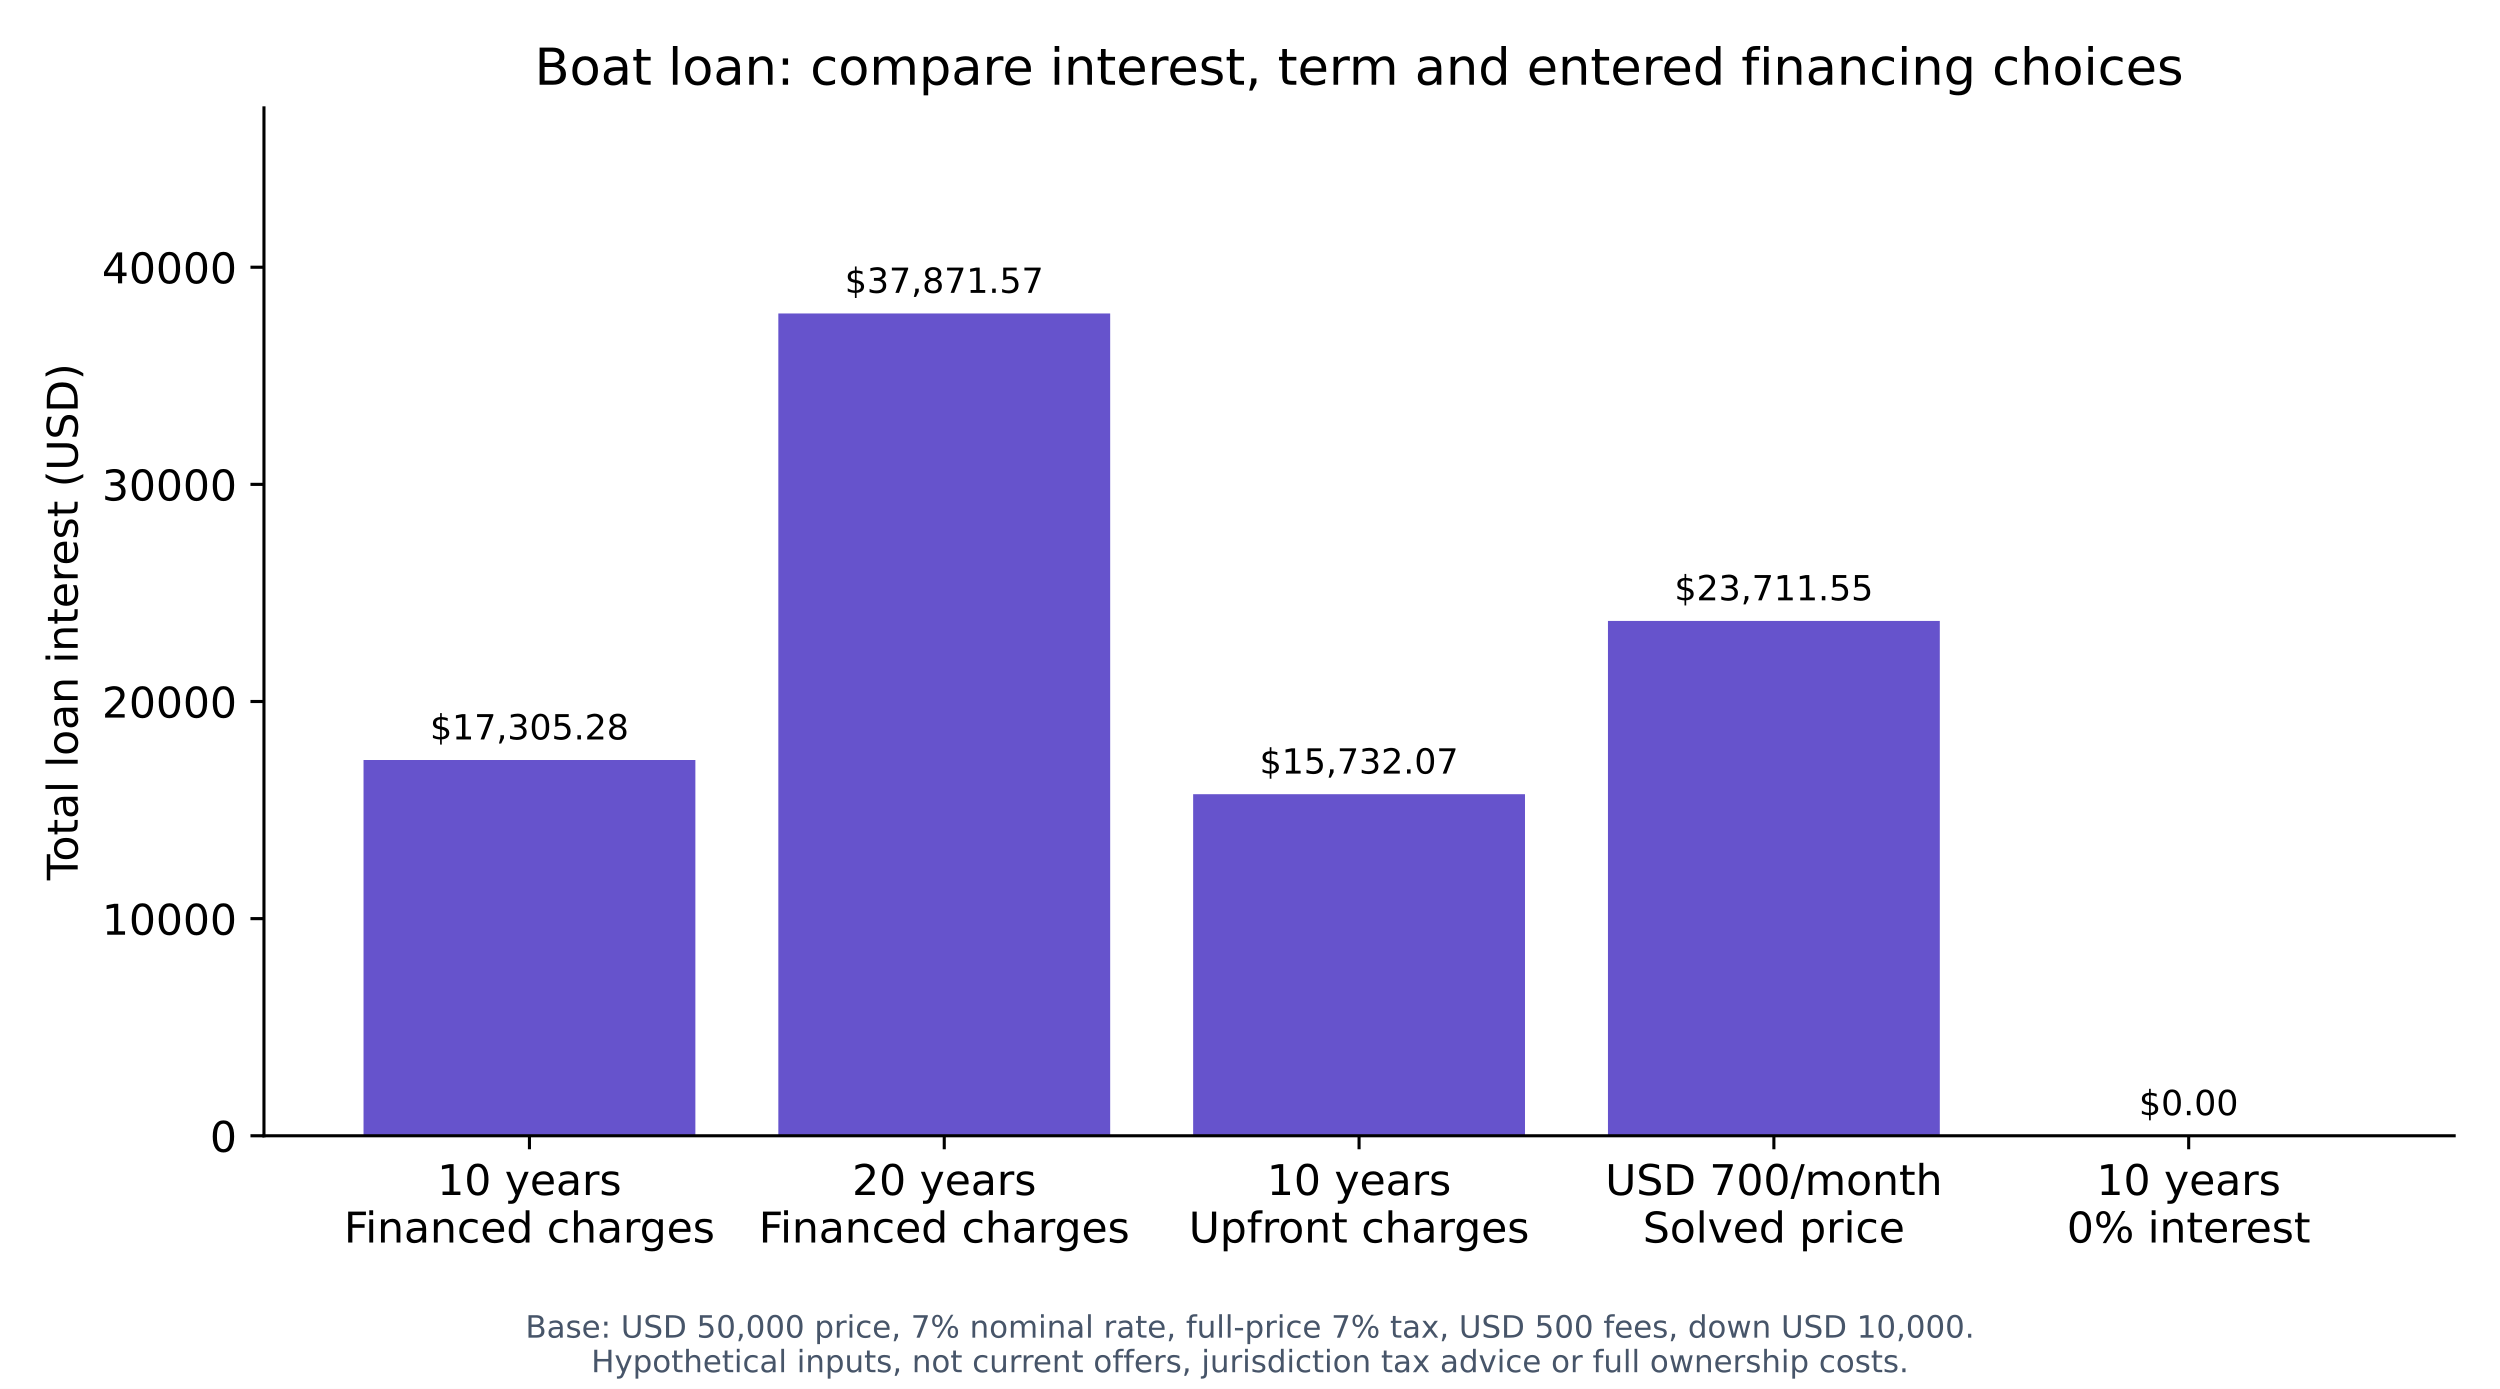
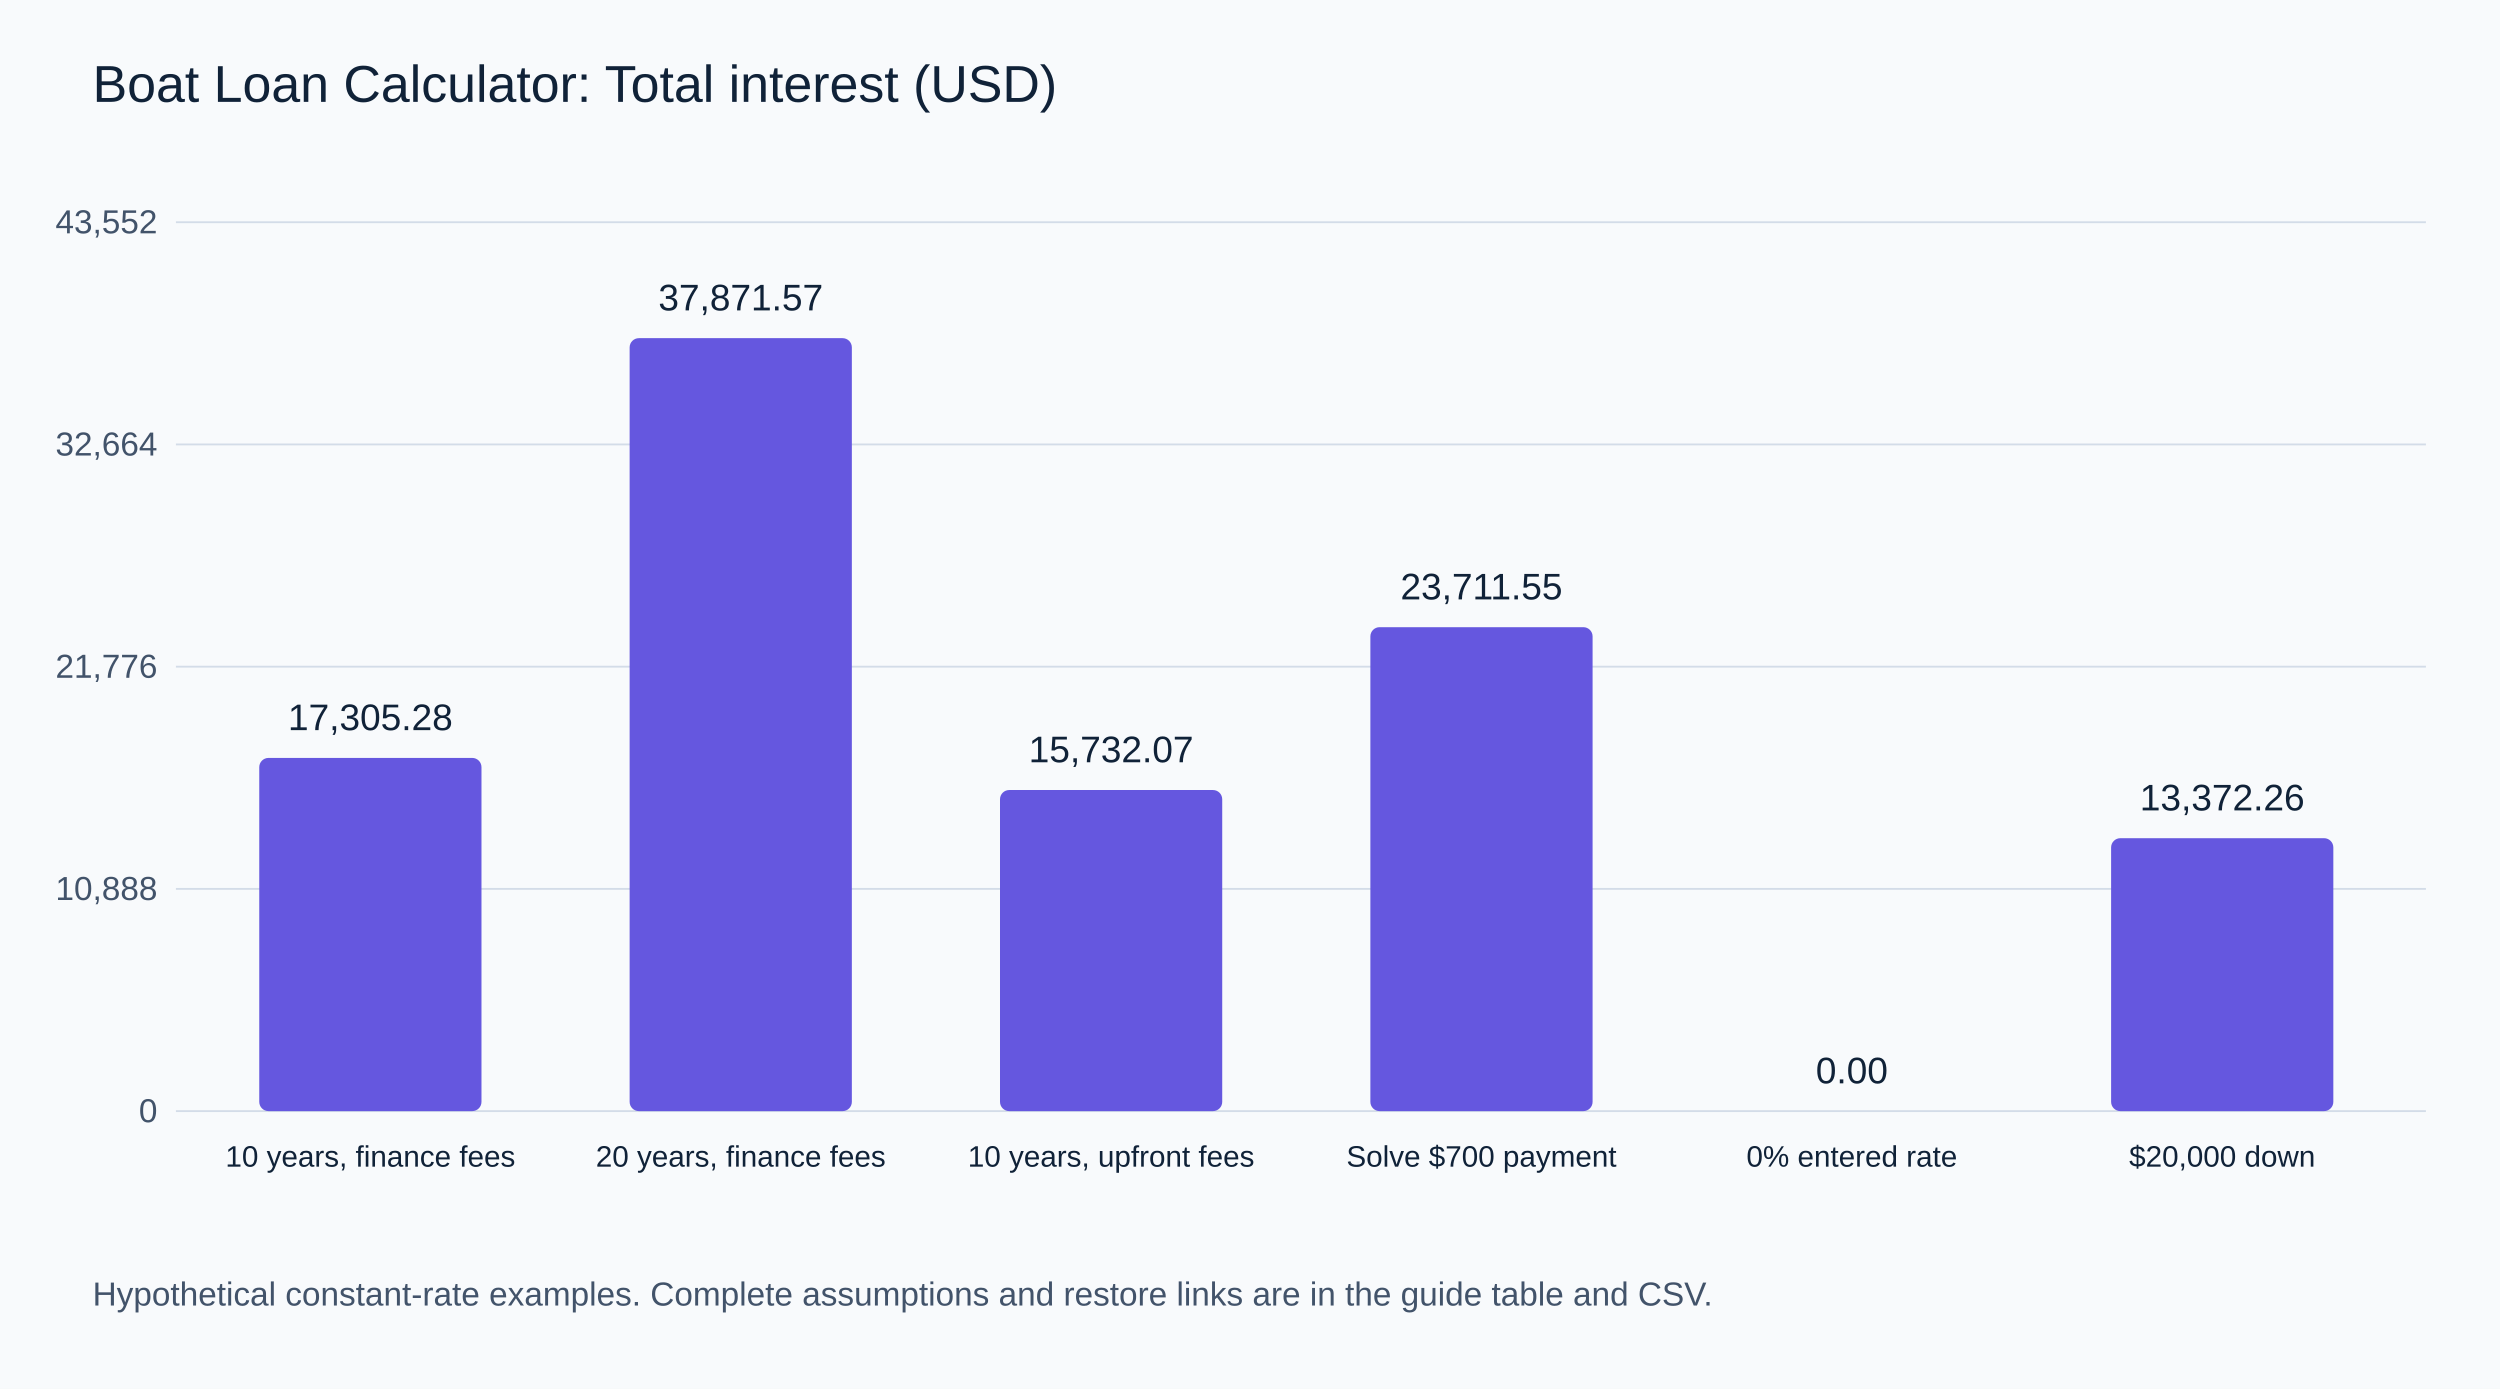
- <svg xmlns="http://www.w3.org/2000/svg" xmlns:xlink="http://www.w3.org/1999/xlink" width="648pt" height="360pt" viewBox="0 0 648 360" version="1.1">
-   <defs>
-     <style type="text/css">*{stroke-linejoin: round; stroke-linecap: butt}</style>
-   </defs>
-   <g id="figure_1">
-     <g id="patch_1">
-       <path d="M 0 360  L 648 360  L 648 0  L 0 0  z " style="fill: #ffffff" />
-     </g>
-     <g id="axes_1">
-       <g id="patch_2">
-         <path d="M 68.42 294.392  L 636.12 294.392  L 636.12 27.96  L 68.42 27.96  z " style="fill: #ffffff" />
-       </g>
-       <g id="patch_3">
-         <path d="M 94.225 294.392  L 180.24 294.392  L 180.24 196.996  L 94.225 196.996  z " clip-path="url(#pa5566b663b)" style="fill: #6653cc" />
-       </g>
-       <g id="patch_4">
-         <path d="M 201.743 294.392  L 287.759 294.392  L 287.759 81.246  L 201.743 81.246  z " clip-path="url(#pa5566b663b)" style="fill: #6653cc" />
-       </g>
-       <g id="patch_5">
-         <path d="M 309.262 294.392  L 395.278 294.392  L 395.278 205.85  L 309.262 205.85  z " clip-path="url(#pa5566b663b)" style="fill: #6653cc" />
-       </g>
-       <g id="patch_6">
-         <path d="M 416.781 294.392  L 502.797 294.392  L 502.797 160.941  L 416.781 160.941  z " clip-path="url(#pa5566b663b)" style="fill: #6653cc" />
-       </g>
-       <g id="patch_7">
-         <path d="M 524.3 294.392  L 610.315 294.392  L 610.315 294.392  L 524.3 294.392  z " clip-path="url(#pa5566b663b)" style="fill: #6653cc" />
-       </g>
-       <g id="matplotlib.axis_1">
-         <g id="xtick_1">
-           <g id="line2d_1">
-             <defs>
-               <path id="mec613ed52f" d="M 0 0  L 0 3.5  " style="stroke: #000000; stroke-width: 0.8" />
-             </defs>
-             <g>
-               <use xlink:href="#mec613ed52f" x="137.232" y="294.392" style="stroke: #000000; stroke-width: 0.8" />
-             </g>
-           </g>
-           <g id="text_1">
-             <text style="font-size: 11px; font-family: 'DejaVu Sans'" transform="translate(113.3492 309.7503)">10 years</text>
-             <text style="font-size: 11px; font-family: 'DejaVu Sans'" transform="translate(89.16384 322.0679)">Financed charges</text>
-           </g>
-         </g>
-         <g id="xtick_2">
-           <g id="line2d_2">
-             <g>
-               <use xlink:href="#mec613ed52f" x="244.751" y="294.392" style="stroke: #000000; stroke-width: 0.8" />
-             </g>
-           </g>
-           <g id="text_2">
-             <text style="font-size: 11px; font-family: 'DejaVu Sans'" transform="translate(220.8682 309.7503)">20 years</text>
-             <text style="font-size: 11px; font-family: 'DejaVu Sans'" transform="translate(196.6828 322.0679)">Financed charges</text>
-           </g>
-         </g>
-         <g id="xtick_3">
-           <g id="line2d_3">
-             <g>
-               <use xlink:href="#mec613ed52f" x="352.27" y="294.392" style="stroke: #000000; stroke-width: 0.8" />
-             </g>
-           </g>
-           <g id="text_3">
-             <text style="font-size: 11px; font-family: 'DejaVu Sans'" transform="translate(328.3871 309.7503)">10 years</text>
-             <text style="font-size: 11px; font-family: 'DejaVu Sans'" transform="translate(308.1385 322.0679)">Upfront charges</text>
-           </g>
-         </g>
-         <g id="xtick_4">
-           <g id="line2d_4">
-             <g>
-               <use xlink:href="#mec613ed52f" x="459.789" y="294.392" style="stroke: #000000; stroke-width: 0.8" />
-             </g>
-           </g>
-           <g id="text_4">
-             <text style="font-size: 11px; font-family: 'DejaVu Sans'" transform="translate(416.088 309.7503)">USD 700/month</text>
-             <text style="font-size: 11px; font-family: 'DejaVu Sans'" transform="translate(425.8359 322.0679)">Solved price</text>
-           </g>
-         </g>
-         <g id="xtick_5">
-           <g id="line2d_5">
-             <g>
-               <use xlink:href="#mec613ed52f" x="567.308" y="294.392" style="stroke: #000000; stroke-width: 0.8" />
-             </g>
-           </g>
-           <g id="text_5">
-             <text style="font-size: 11px; font-family: 'DejaVu Sans'" transform="translate(543.425 309.7503)">10 years</text>
-             <text style="font-size: 11px; font-family: 'DejaVu Sans'" transform="translate(535.7379 322.0679)">0% interest</text>
-           </g>
-         </g>
-       </g>
-       <g id="matplotlib.axis_2">
-         <g id="ytick_1">
-           <g id="line2d_6">
-             <defs>
-               <path id="me4ed3eb254" d="M 0 0  L -3.5 0  " style="stroke: #000000; stroke-width: 0.8" />
-             </defs>
-             <g>
-               <use xlink:href="#me4ed3eb254" x="68.42" y="294.392" style="stroke: #000000; stroke-width: 0.8" />
-             </g>
-           </g>
-           <g id="text_6">
-             <text style="font-size: 11px; font-family: 'DejaVu Sans'; text-anchor: end" x="61.42" y="298.571" transform="rotate(-0 61.42 298.5711)">0</text>
-           </g>
-         </g>
-         <g id="ytick_2">
-           <g id="line2d_7">
-             <g>
-               <use xlink:href="#me4ed3eb254" x="68.42" y="238.111" style="stroke: #000000; stroke-width: 0.8" />
-             </g>
-           </g>
-           <g id="text_7">
-             <text style="font-size: 11px; font-family: 'DejaVu Sans'; text-anchor: end" x="61.42" y="242.29" transform="rotate(-0 61.42 242.29)">10000</text>
-           </g>
-         </g>
-         <g id="ytick_3">
-           <g id="line2d_8">
-             <g>
-               <use xlink:href="#me4ed3eb254" x="68.42" y="181.83" style="stroke: #000000; stroke-width: 0.8" />
-             </g>
-           </g>
-           <g id="text_8">
-             <text style="font-size: 11px; font-family: 'DejaVu Sans'; text-anchor: end" x="61.42" y="186.009" transform="rotate(-0 61.42 186.0088)">20000</text>
-           </g>
-         </g>
-         <g id="ytick_4">
-           <g id="line2d_9">
-             <g>
-               <use xlink:href="#me4ed3eb254" x="68.42" y="125.549" style="stroke: #000000; stroke-width: 0.8" />
-             </g>
-           </g>
-           <g id="text_9">
-             <text style="font-size: 11px; font-family: 'DejaVu Sans'; text-anchor: end" x="61.42" y="129.728" transform="rotate(-0 61.42 129.7276)">30000</text>
-           </g>
-         </g>
-         <g id="ytick_5">
-           <g id="line2d_10">
-             <g>
-               <use xlink:href="#me4ed3eb254" x="68.42" y="69.267" style="stroke: #000000; stroke-width: 0.8" />
-             </g>
-           </g>
-           <g id="text_10">
-             <text style="font-size: 11px; font-family: 'DejaVu Sans'; text-anchor: end" x="61.42" y="73.446" transform="rotate(-0 61.42 73.44648)">40000</text>
-           </g>
-         </g>
-         <g id="text_11">
-           <text style="font-size: 11px; font-family: 'DejaVu Sans'; text-anchor: middle" x="20.139" y="161.176" transform="rotate(-90 20.13859 161.176)">Total loan interest (USD)</text>
-         </g>
-       </g>
-       <g id="patch_8">
-         <path d="M 68.42 294.392  L 68.42 27.96  " style="fill: none; stroke: #000000; stroke-width: 0.8; stroke-linejoin: miter; stroke-linecap: square" />
-       </g>
-       <g id="patch_9">
-         <path d="M 68.42 294.392  L 636.12 294.392  " style="fill: none; stroke: #000000; stroke-width: 0.8; stroke-linejoin: miter; stroke-linecap: square" />
-       </g>
-       <g id="text_12">
-         <text style="font-size: 9px; font-family: 'DejaVu Sans'; text-anchor: middle" x="137.232" y="191.667" transform="rotate(-0 137.2321 191.6672)">$17,305.28</text>
-       </g>
-       <g id="text_13">
-         <text style="font-size: 9px; font-family: 'DejaVu Sans'; text-anchor: middle" x="244.751" y="75.918" transform="rotate(-0 244.7511 75.91776)">$37,871.57</text>
-       </g>
-       <g id="text_14">
-         <text style="font-size: 9px; font-family: 'DejaVu Sans'; text-anchor: middle" x="352.27" y="200.521" transform="rotate(-0 352.27 200.5214)">$15,732.07</text>
-       </g>
-       <g id="text_15">
-         <text style="font-size: 9px; font-family: 'DejaVu Sans'; text-anchor: middle" x="459.789" y="155.612" transform="rotate(-0 459.7889 155.612)">$23,711.55</text>
-       </g>
-       <g id="text_16">
-         <text style="font-size: 9px; font-family: 'DejaVu Sans'; text-anchor: middle" x="567.308" y="289.063" transform="rotate(-0 567.3079 289.0634)">$0.00</text>
-       </g>
-       <g id="text_17">
-         <text style="font-size: 13.2px; font-family: 'DejaVu Sans'; text-anchor: middle" x="352.27" y="21.96" transform="rotate(-0 352.27 21.96)">Boat loan: compare interest, term and entered financing choices</text>
-       </g>
-     </g>
-     <g id="text_18">
-       <text style="font-size: 8px; font-family: 'DejaVu Sans'; fill: #475569" transform="translate(136.2006 346.7217)">Base: USD 50,000 price, 7% nominal rate, full-price 7% tax, USD 500 fees, down USD 10,000.</text>
-       <text style="font-size: 8px; font-family: 'DejaVu Sans'; fill: #475569" transform="translate(153.2475 355.68)">Hypothetical inputs, not current offers, jurisdiction tax advice or full ownership costs.</text>
-     </g>
-   </g>
-   <defs>
-     <clipPath id="pa5566b663b">
-       <rect x="68.42" y="27.96" width="567.7" height="266.432" />
-     </clipPath>
-   </defs>
+ <svg xmlns="http://www.w3.org/2000/svg" width="1350" height="750" viewBox="0 0 1350 750" role="img" aria-labelledby="title desc">
+   <rect width="1350" height="750" fill="#f8fafc" />
+   <text x="50" y="55" font-family="Arial,sans-serif" font-size="28" fill="#102238">Boat Loan Calculator: Total interest (USD)</text>
+   <line x1="95" x2="1310" y1="600.0" y2="600.0" stroke="#d3dce8" />
+   <text x="85" y="606.0" text-anchor="end" font-family="Arial,sans-serif" font-size="18" fill="#42536a">0</text>
+   <line x1="95" x2="1310" y1="480.0" y2="480.0" stroke="#d3dce8" />
+   <text x="85" y="486.0" text-anchor="end" font-family="Arial,sans-serif" font-size="18" fill="#42536a">10,888</text>
+   <line x1="95" x2="1310" y1="360.0" y2="360.0" stroke="#d3dce8" />
+   <text x="85" y="366.0" text-anchor="end" font-family="Arial,sans-serif" font-size="18" fill="#42536a">21,776</text>
+   <line x1="95" x2="1310" y1="240.0" y2="240.0" stroke="#d3dce8" />
+   <text x="85" y="246.0" text-anchor="end" font-family="Arial,sans-serif" font-size="18" fill="#42536a">32,664</text>
+   <line x1="95" x2="1310" y1="120.0" y2="120.0" stroke="#d3dce8" />
+   <text x="85" y="126.0" text-anchor="end" font-family="Arial,sans-serif" font-size="18" fill="#42536a">43,552</text>
+   <rect x="140.0" y="409.275" width="120.0" height="190.725" rx="5" fill="#6557df" />
+   <text x="200.0" y="394.275" text-anchor="middle" font-family="Arial,sans-serif" font-size="20" fill="#102238">17,305.28</text>
+   <text x="200.0" y="630" text-anchor="middle" font-family="Arial,sans-serif" font-size="16" fill="#102238">10 years, finance fees</text>
+   <rect x="340.0" y="182.609" width="120.0" height="417.391" rx="5" fill="#6557df" />
+   <text x="400.0" y="167.609" text-anchor="middle" font-family="Arial,sans-serif" font-size="20" fill="#102238">37,871.57</text>
+   <text x="400.0" y="630" text-anchor="middle" font-family="Arial,sans-serif" font-size="16" fill="#102238">20 years, finance fees</text>
+   <rect x="540.0" y="426.613" width="120.0" height="173.387" rx="5" fill="#6557df" />
+   <text x="600.0" y="411.613" text-anchor="middle" font-family="Arial,sans-serif" font-size="20" fill="#102238">15,732.07</text>
+   <text x="600.0" y="630" text-anchor="middle" font-family="Arial,sans-serif" font-size="16" fill="#102238">10 years, upfront fees</text>
+   <rect x="740.0" y="338.67" width="120.0" height="261.33" rx="5" fill="#6557df" />
+   <text x="800.0" y="323.67" text-anchor="middle" font-family="Arial,sans-serif" font-size="20" fill="#102238">23,711.55</text>
+   <text x="800.0" y="630" text-anchor="middle" font-family="Arial,sans-serif" font-size="16" fill="#102238">Solve $700 payment</text>
+   <rect x="940.0" y="600.0" width="120.0" height="0.0" rx="5" fill="#6557df" />
+   <text x="1000.0" y="585.0" text-anchor="middle" font-family="Arial,sans-serif" font-size="20" fill="#102238">0.00</text>
+   <text x="1000.0" y="630" text-anchor="middle" font-family="Arial,sans-serif" font-size="16" fill="#102238">0% entered rate</text>
+   <rect x="1140.0" y="452.621" width="120.0" height="147.379" rx="5" fill="#6557df" />
+   <text x="1200.0" y="437.621" text-anchor="middle" font-family="Arial,sans-serif" font-size="20" fill="#102238">13,372.26</text>
+   <text x="1200.0" y="630" text-anchor="middle" font-family="Arial,sans-serif" font-size="16" fill="#102238">$20,000 down</text>
+   <text x="50" y="705" font-family="Arial,sans-serif" font-size="18" fill="#42536a">Hypothetical constant-rate examples. Complete assumptions and restore links are in the guide table and CSV.</text>
</svg>
